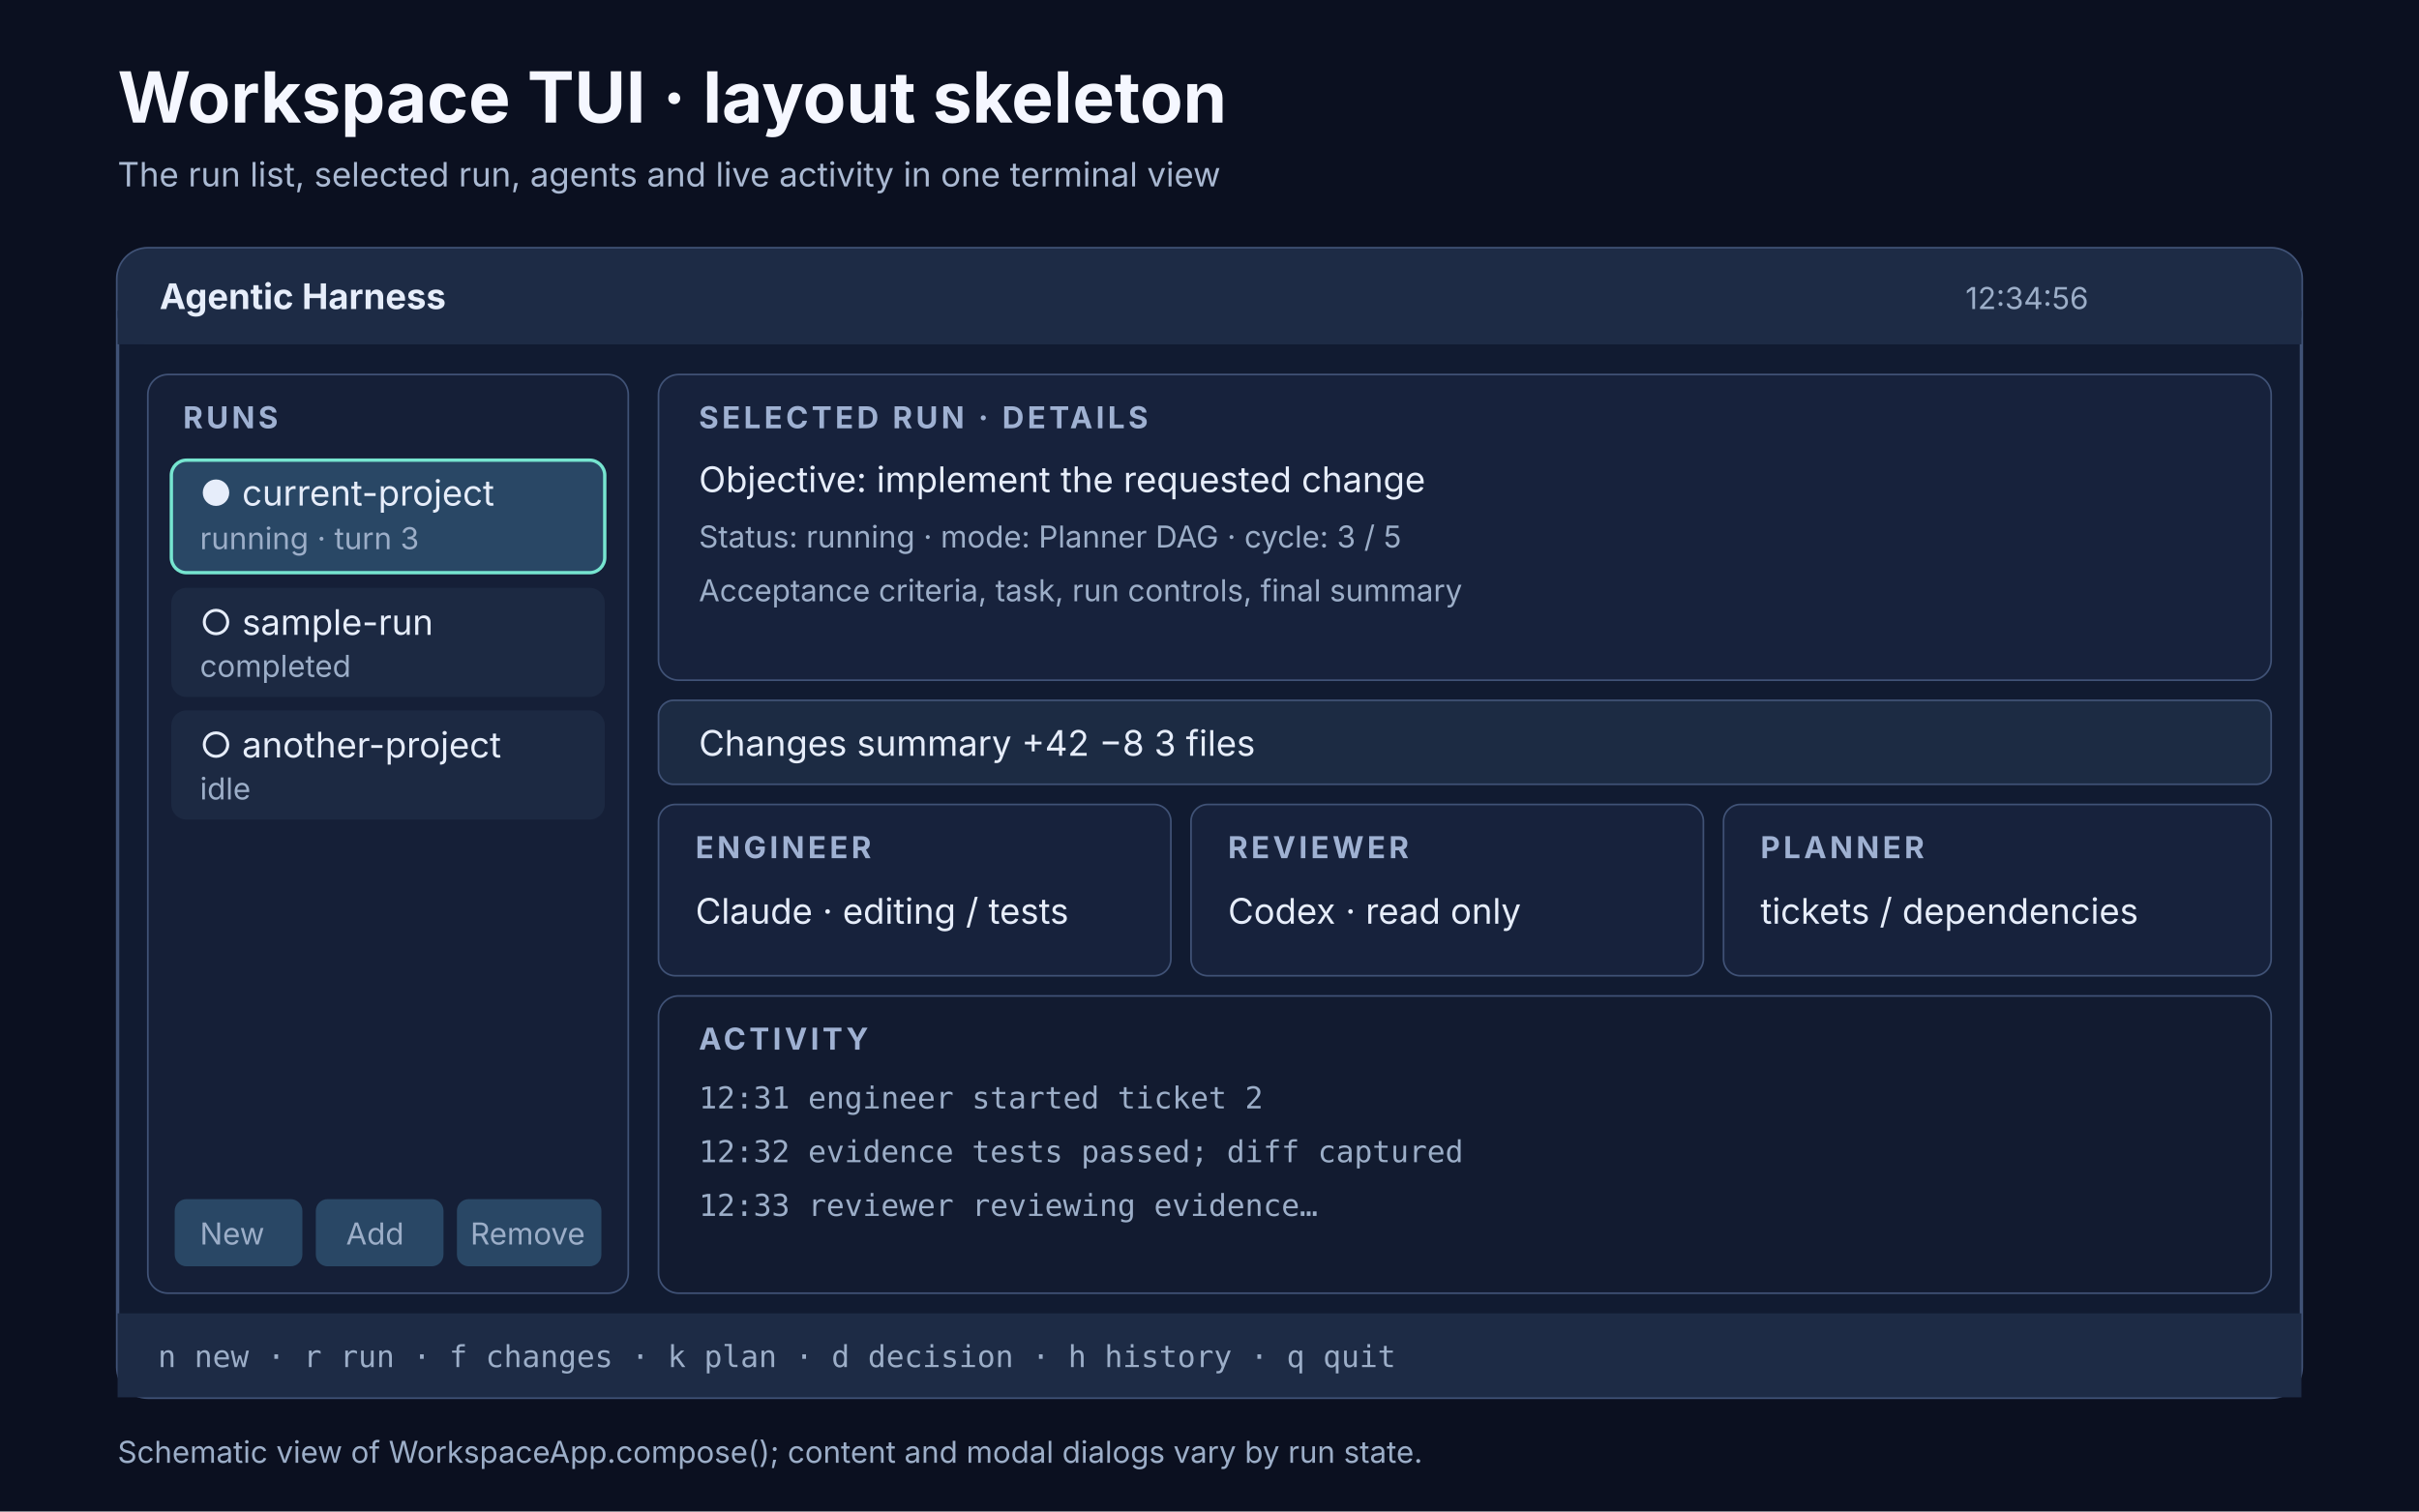
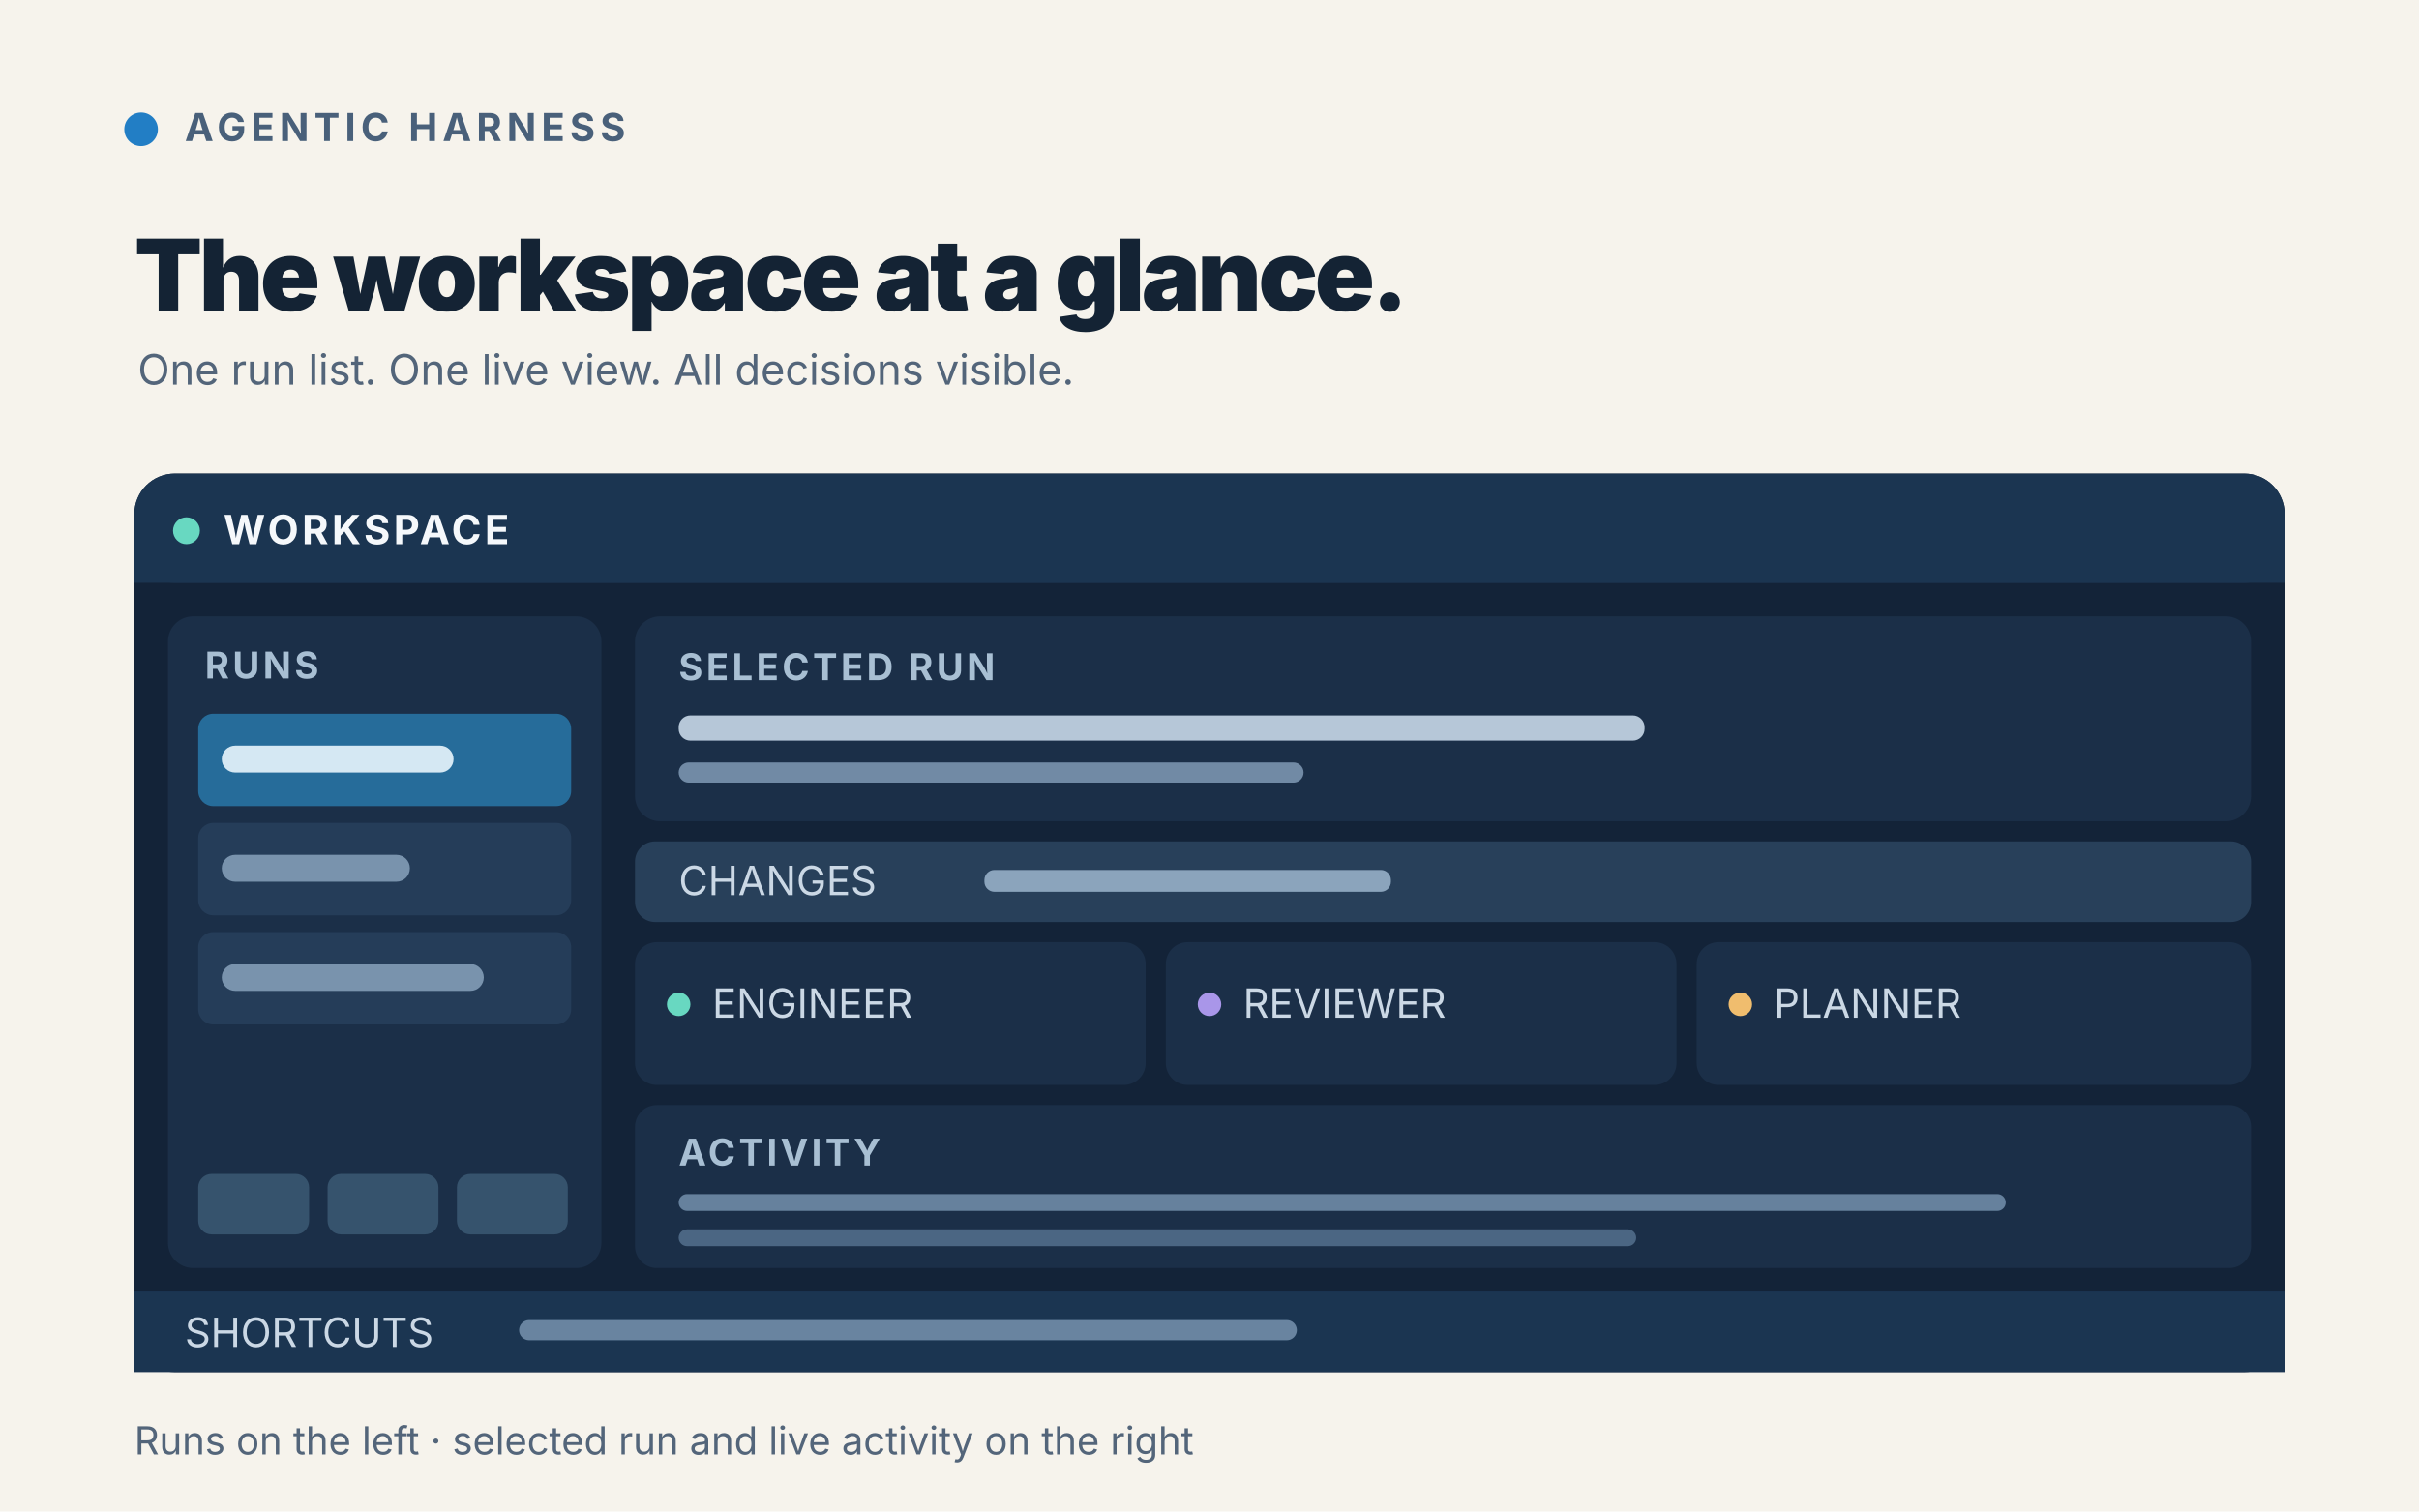
<svg xmlns="http://www.w3.org/2000/svg" width="1440" height="900" viewBox="0 0 1440 900" role="img" aria-labelledby="title desc">
-   <style>text{font-family:Inter,Arial,sans-serif}.h{fill:#f5f7ff;font-size:42px;font-weight:700}.sub{fill:#aab9d2;font-size:20px}.label{fill:#9fb1d2;font-size:18px;font-weight:700;letter-spacing:2px}.body{fill:#e6edfa;font-size:21px}.muted{fill:#9caec8;font-size:18px}.mono{font-family:'IBM Plex Mono',monospace}.accent{fill:#76e5d0}</style>
-   <rect width="1440" height="900" fill="#0b1020" />
-   <text x="70" y="73" class="h">Workspace TUI · layout skeleton</text>
-   <text x="70" y="111" class="sub">The run list, selected run, agents and live activity in one terminal view</text>
-   <rect x="70" y="148" width="1300" height="684" rx="18" fill="#111b31" stroke="#405276" stroke-width="2" />
-   <rect x="70" y="148" width="1300" height="57" rx="18" fill="#1d2b45" />
-   <rect x="70" y="185" width="1300" height="20" fill="#1d2b45" />
-   <text x="95" y="184" class="body" font-weight="700">Agentic Harness</text>
-   <text x="1170" y="184" class="muted">12:34:56</text>
-   <rect x="88" y="223" width="286" height="547" rx="12" fill="#151f37" stroke="#405276" />
-   <text x="109" y="255" class="label">RUNS</text>
-   <rect x="102" y="274" width="258" height="67" rx="9" fill="#294765" stroke="#76e5d0" stroke-width="2" />
-   <text x="119" y="301" class="body">● current-project</text>
-   <text x="119" y="327" class="muted">running · turn 3</text>
-   <rect x="102" y="350" width="258" height="65" rx="9" fill="#1c2942" />
-   <text x="119" y="378" class="body">○ sample-run</text>
-   <text x="119" y="403" class="muted">completed</text>
-   <rect x="102" y="423" width="258" height="65" rx="9" fill="#1c2942" />
-   <text x="119" y="451" class="body">○ another-project</text>
-   <text x="119" y="476" class="muted">idle</text>
-   <rect x="104" y="714" width="76" height="40" rx="7" fill="#294765" />
-   <rect x="188" y="714" width="76" height="40" rx="7" fill="#294765" />
-   <rect x="272" y="714" width="86" height="40" rx="7" fill="#294765" />
-   <text x="119" y="741" class="muted">New</text>
-   <text x="206" y="741" class="muted">Add</text>
-   <text x="280" y="741" class="muted">Remove</text>
-   <rect x="392" y="223" width="960" height="182" rx="12" fill="#17223c" stroke="#405276" />
-   <text x="416" y="255" class="label">SELECTED RUN · DETAILS</text>
-   <text x="416" y="293" class="body">Objective: implement the requested change</text>
-   <text x="416" y="326" class="muted">Status: running  ·  mode: Planner DAG  ·  cycle: 3 / 5</text>
-   <text x="416" y="358" class="muted">Acceptance criteria, task, run controls, final summary</text>
-   <rect x="392" y="417" width="960" height="50" rx="9" fill="#1c2b43" stroke="#405276" />
-   <text x="416" y="450" class="body">Changes summary   +42  −8     3 files</text>
-   <rect x="392" y="479" width="305" height="102" rx="10" fill="#17223c" stroke="#405276" />
-   <rect x="709" y="479" width="305" height="102" rx="10" fill="#17223c" stroke="#405276" />
-   <rect x="1026" y="479" width="326" height="102" rx="10" fill="#17223c" stroke="#405276" />
-   <text x="414" y="511" class="label">ENGINEER</text>
-   <text x="414" y="550" class="body">Claude · editing / tests</text>
-   <text x="731" y="511" class="label">REVIEWER</text>
-   <text x="731" y="550" class="body">Codex · read only</text>
-   <text x="1048" y="511" class="label">PLANNER</text>
-   <text x="1048" y="550" class="body">tickets / dependencies</text>
-   <rect x="392" y="593" width="960" height="177" rx="12" fill="#121b30" stroke="#405276" />
-   <text x="416" y="625" class="label">ACTIVITY</text>
-   <text x="416" y="660" class="muted mono">12:31  engineer  started ticket 2</text>
-   <text x="416" y="692" class="muted mono">12:32  evidence  tests passed; diff captured</text>
-   <text x="416" y="724" class="muted mono">12:33  reviewer  reviewing evidence…</text>
-   <rect x="70" y="782" width="1300" height="50" rx="0" fill="#1d2b45" />
-   <text x="94" y="814" class="muted mono">n new  ·  r run  ·  f changes  ·  k plan  ·  d decision  ·  h history  ·  q quit</text>
-   <text x="70" y="871" class="muted">Schematic view of WorkspaceApp.compose(); content and modal dialogs vary by run state.</text>
+   <style>text{font-family:Inter,Arial,sans-serif}.title{fill:#142334;font-size:59px;font-weight:900;letter-spacing:-2px}.sub{fill:#53657a;font-size:25px}.brand{fill:#f5f8fb;font-size:24px;font-weight:700;letter-spacing:2px}.label{fill:#a8bfd3;font-size:22px;font-weight:700;letter-spacing:2px}.small{fill:#cbd8e5;font-size:24px}.hint{fill:#53657a;font-size:23px}.faint{fill:#4b6078}</style>
+   <rect width="1440" height="900" fill="#f6f3ec" />
+   <circle cx="84" cy="77" r="10" fill="#227ec5" />
+   <text x="110" y="84" fill="#49607a" font-family="Inter,Arial,sans-serif" font-size="23" font-weight="700" letter-spacing="3">AGENTIC HARNESS</text>
+   <text x="80" y="185" class="title">The workspace at a glance.</text>
+   <text x="82" y="229" class="sub">One run list. One live view. All decisions visible.</text>
+   <rect x="80" y="282" width="1280" height="535" rx="24" fill="#132338" />
+   <rect x="80" y="282" width="1280" height="65" rx="24" fill="#1b3551" />
+   <rect x="80" y="325" width="1280" height="22" fill="#1b3551" />
+   <circle cx="111" cy="316" r="8" fill="#68d8c1" />
+   <text x="133" y="324" class="brand">WORKSPACE</text>
+   <rect x="100" y="367" width="258" height="388" rx="15" fill="#1b2f48" />
+   <text x="122" y="404" class="label">RUNS</text>
+   <rect x="118" y="425" width="222" height="55" rx="9" fill="#266c9a" />
+   <rect x="132" y="444" width="138" height="16" rx="8" fill="#d5e8f3" />
+   <rect x="118" y="490" width="222" height="55" rx="9" fill="#253d59" />
+   <rect x="132" y="509" width="112" height="16" rx="8" fill="#7993ad" />
+   <rect x="118" y="555" width="222" height="55" rx="9" fill="#253d59" />
+   <rect x="132" y="574" width="156" height="16" rx="8" fill="#7993ad" />
+   <rect x="118" y="699" width="66" height="36" rx="8" fill="#36536d" />
+   <rect x="195" y="699" width="66" height="36" rx="8" fill="#36536d" />
+   <rect x="272" y="699" width="66" height="36" rx="8" fill="#36536d" />
+   <rect x="378" y="367" width="962" height="122" rx="15" fill="#1b2f48" />
+   <text x="404" y="405" class="label">SELECTED RUN</text>
+   <rect x="404" y="426" width="575" height="15" rx="7" fill="#b6c7d8" />
+   <rect x="404" y="454" width="372" height="12" rx="6" fill="#718aa5" />
+   <rect x="378" y="501" width="962" height="48" rx="12" fill="#28405a" />
+   <text x="404" y="533" class="small">CHANGES</text>
+   <rect x="586" y="518" width="242" height="13" rx="6" fill="#8ba4bc" />
+   <rect x="378" y="561" width="304" height="85" rx="13" fill="#1b2f48" />
+   <rect x="694" y="561" width="304" height="85" rx="13" fill="#1b2f48" />
+   <rect x="1010" y="561" width="330" height="85" rx="13" fill="#1b2f48" />
+   <circle cx="404" cy="598" r="7" fill="#68d8c1" />
+   <text x="424" y="606" class="small">ENGINEER</text>
+   <circle cx="720" cy="598" r="7" fill="#a996e9" />
+   <text x="740" y="606" class="small">REVIEWER</text>
+   <circle cx="1036" cy="598" r="7" fill="#f0bd6e" />
+   <text x="1056" y="606" class="small">PLANNER</text>
+   <rect x="378" y="658" width="962" height="97" rx="13" fill="#1b2f48" />
+   <text x="404" y="694" class="label">ACTIVITY</text>
+   <rect x="404" y="711" width="790" height="10" rx="5" fill="#66819d" />
+   <rect x="404" y="732" width="570" height="10" rx="5" fill="#4b6683" />
+   <rect x="80" y="769" width="1280" height="48" rx="0" fill="#1b3551" />
+   <text x="110" y="802" class="small">SHORTCUTS</text>
+   <rect x="309" y="786" width="463" height="12" rx="6" fill="#6984a0" />
+   <text x="80" y="866" class="hint">Runs on the left · selected run and live activity on the right</text>
</svg>
